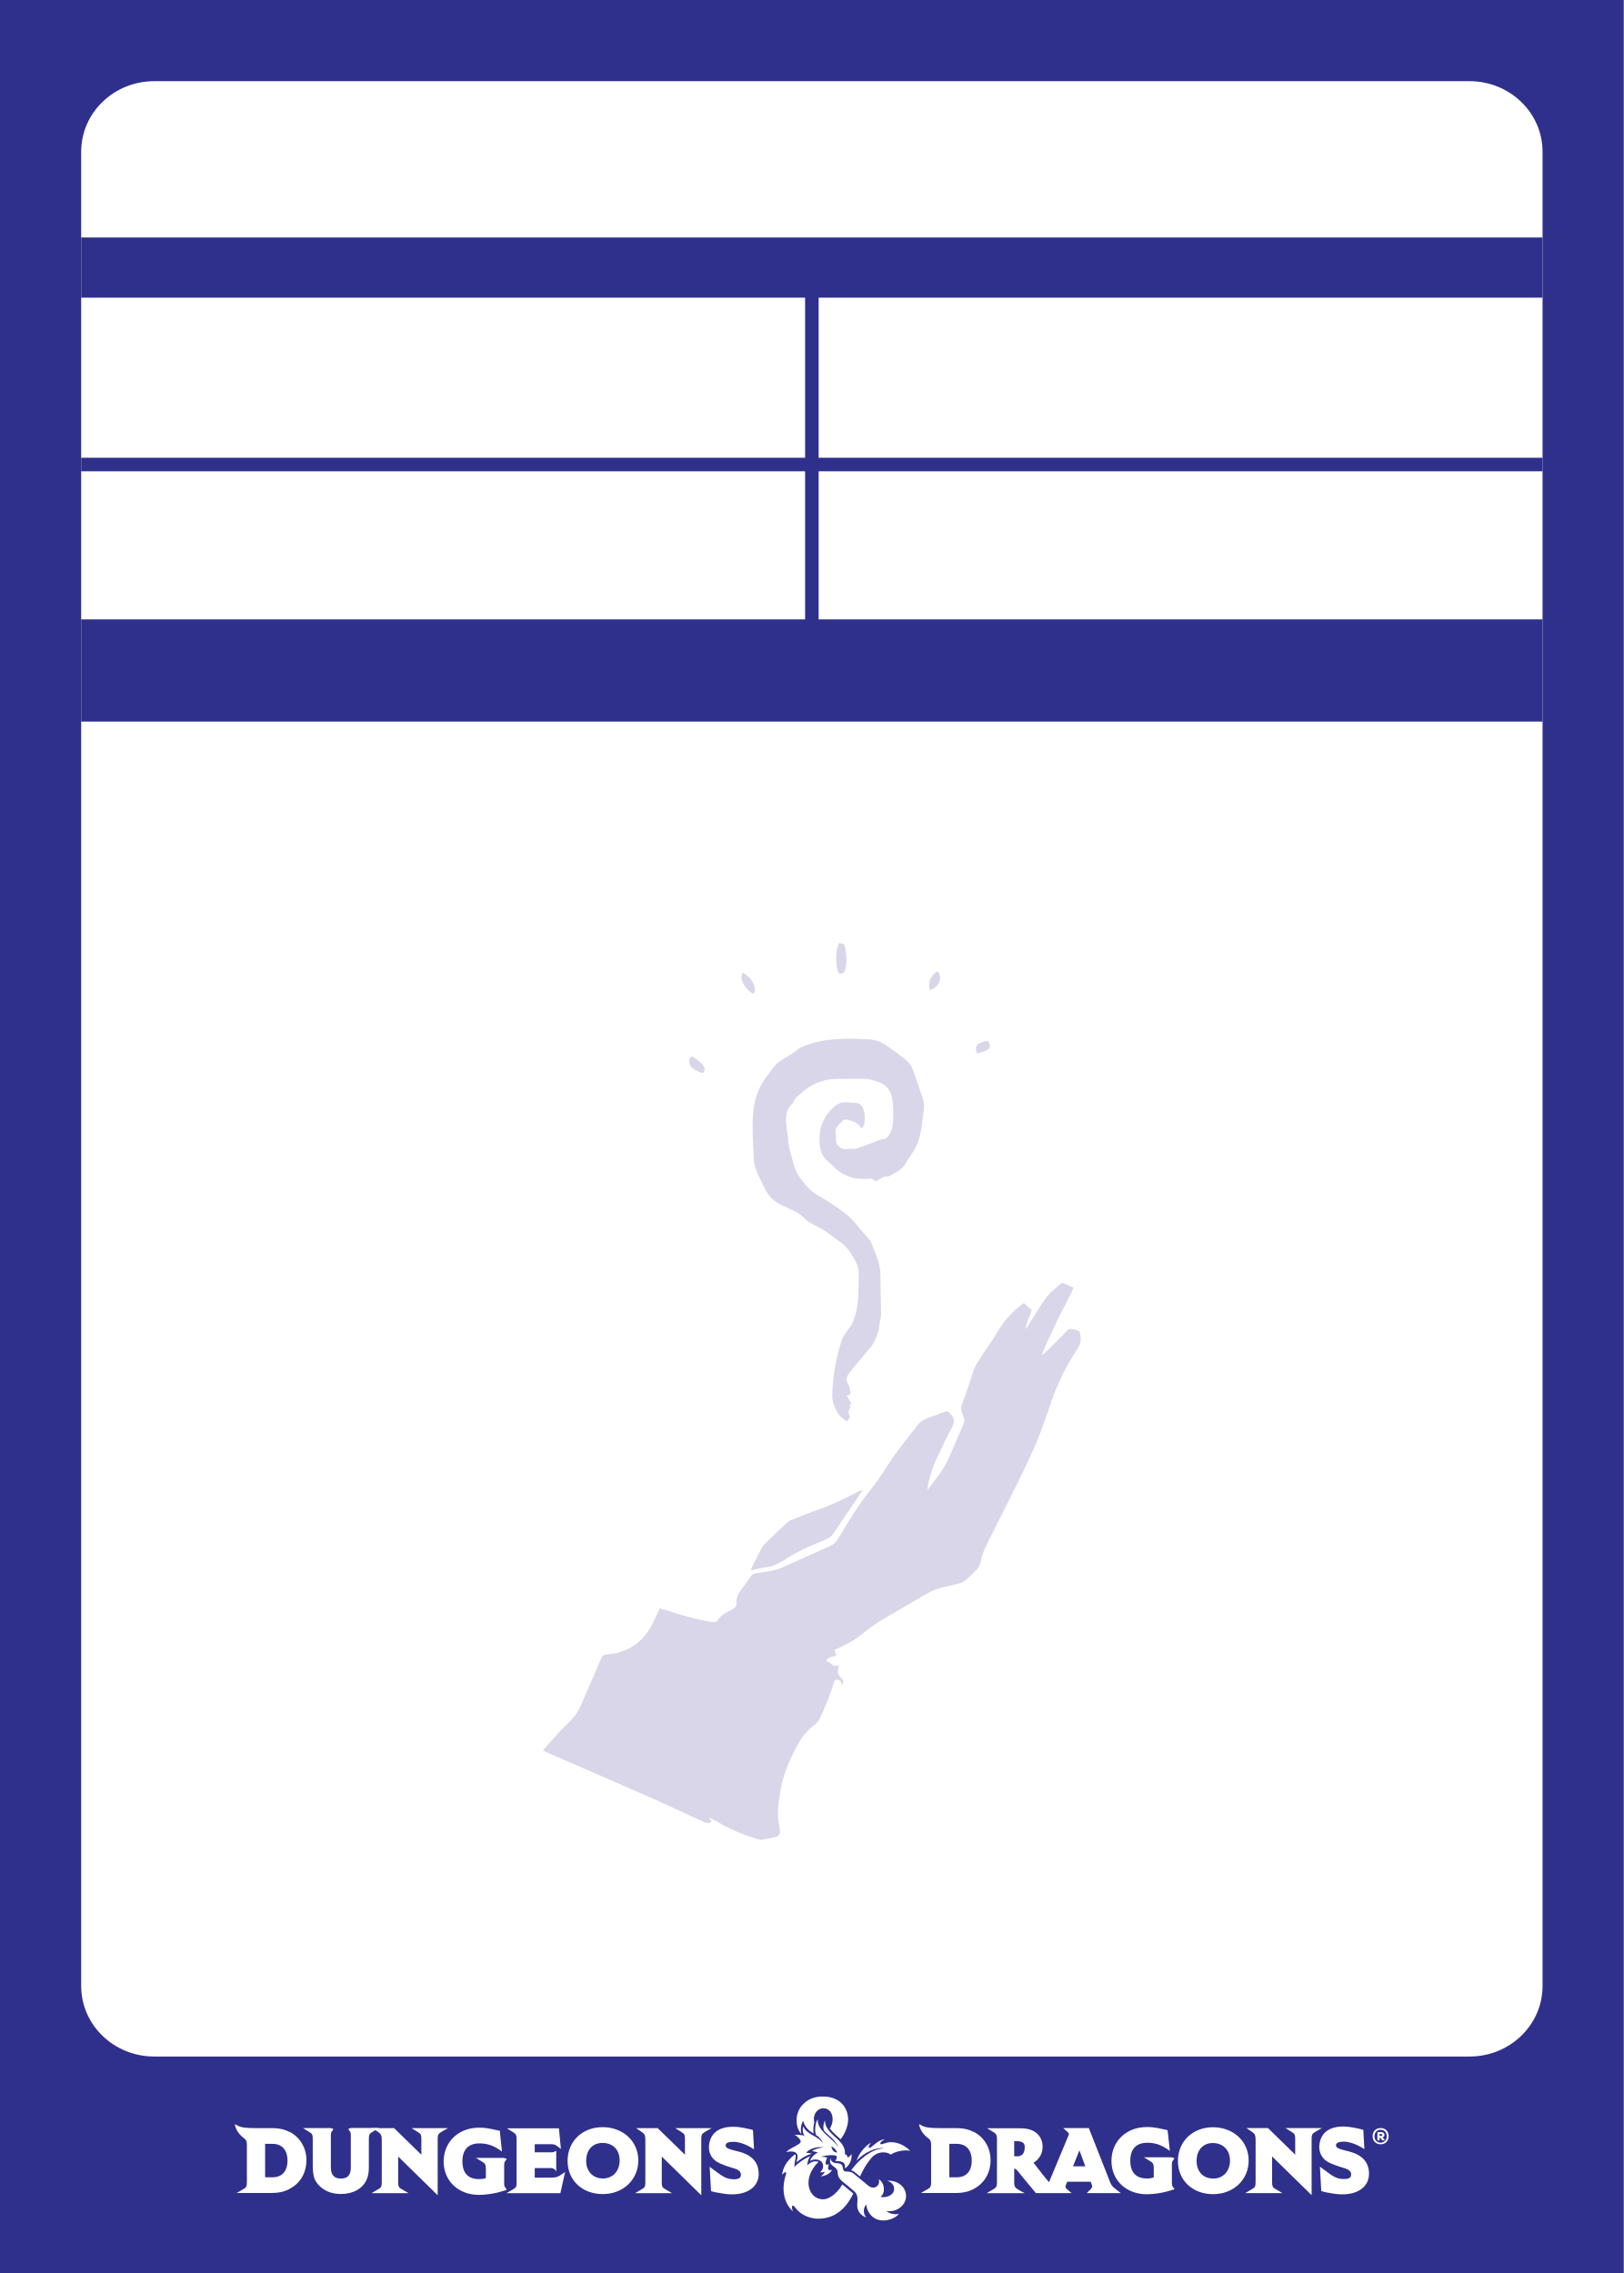
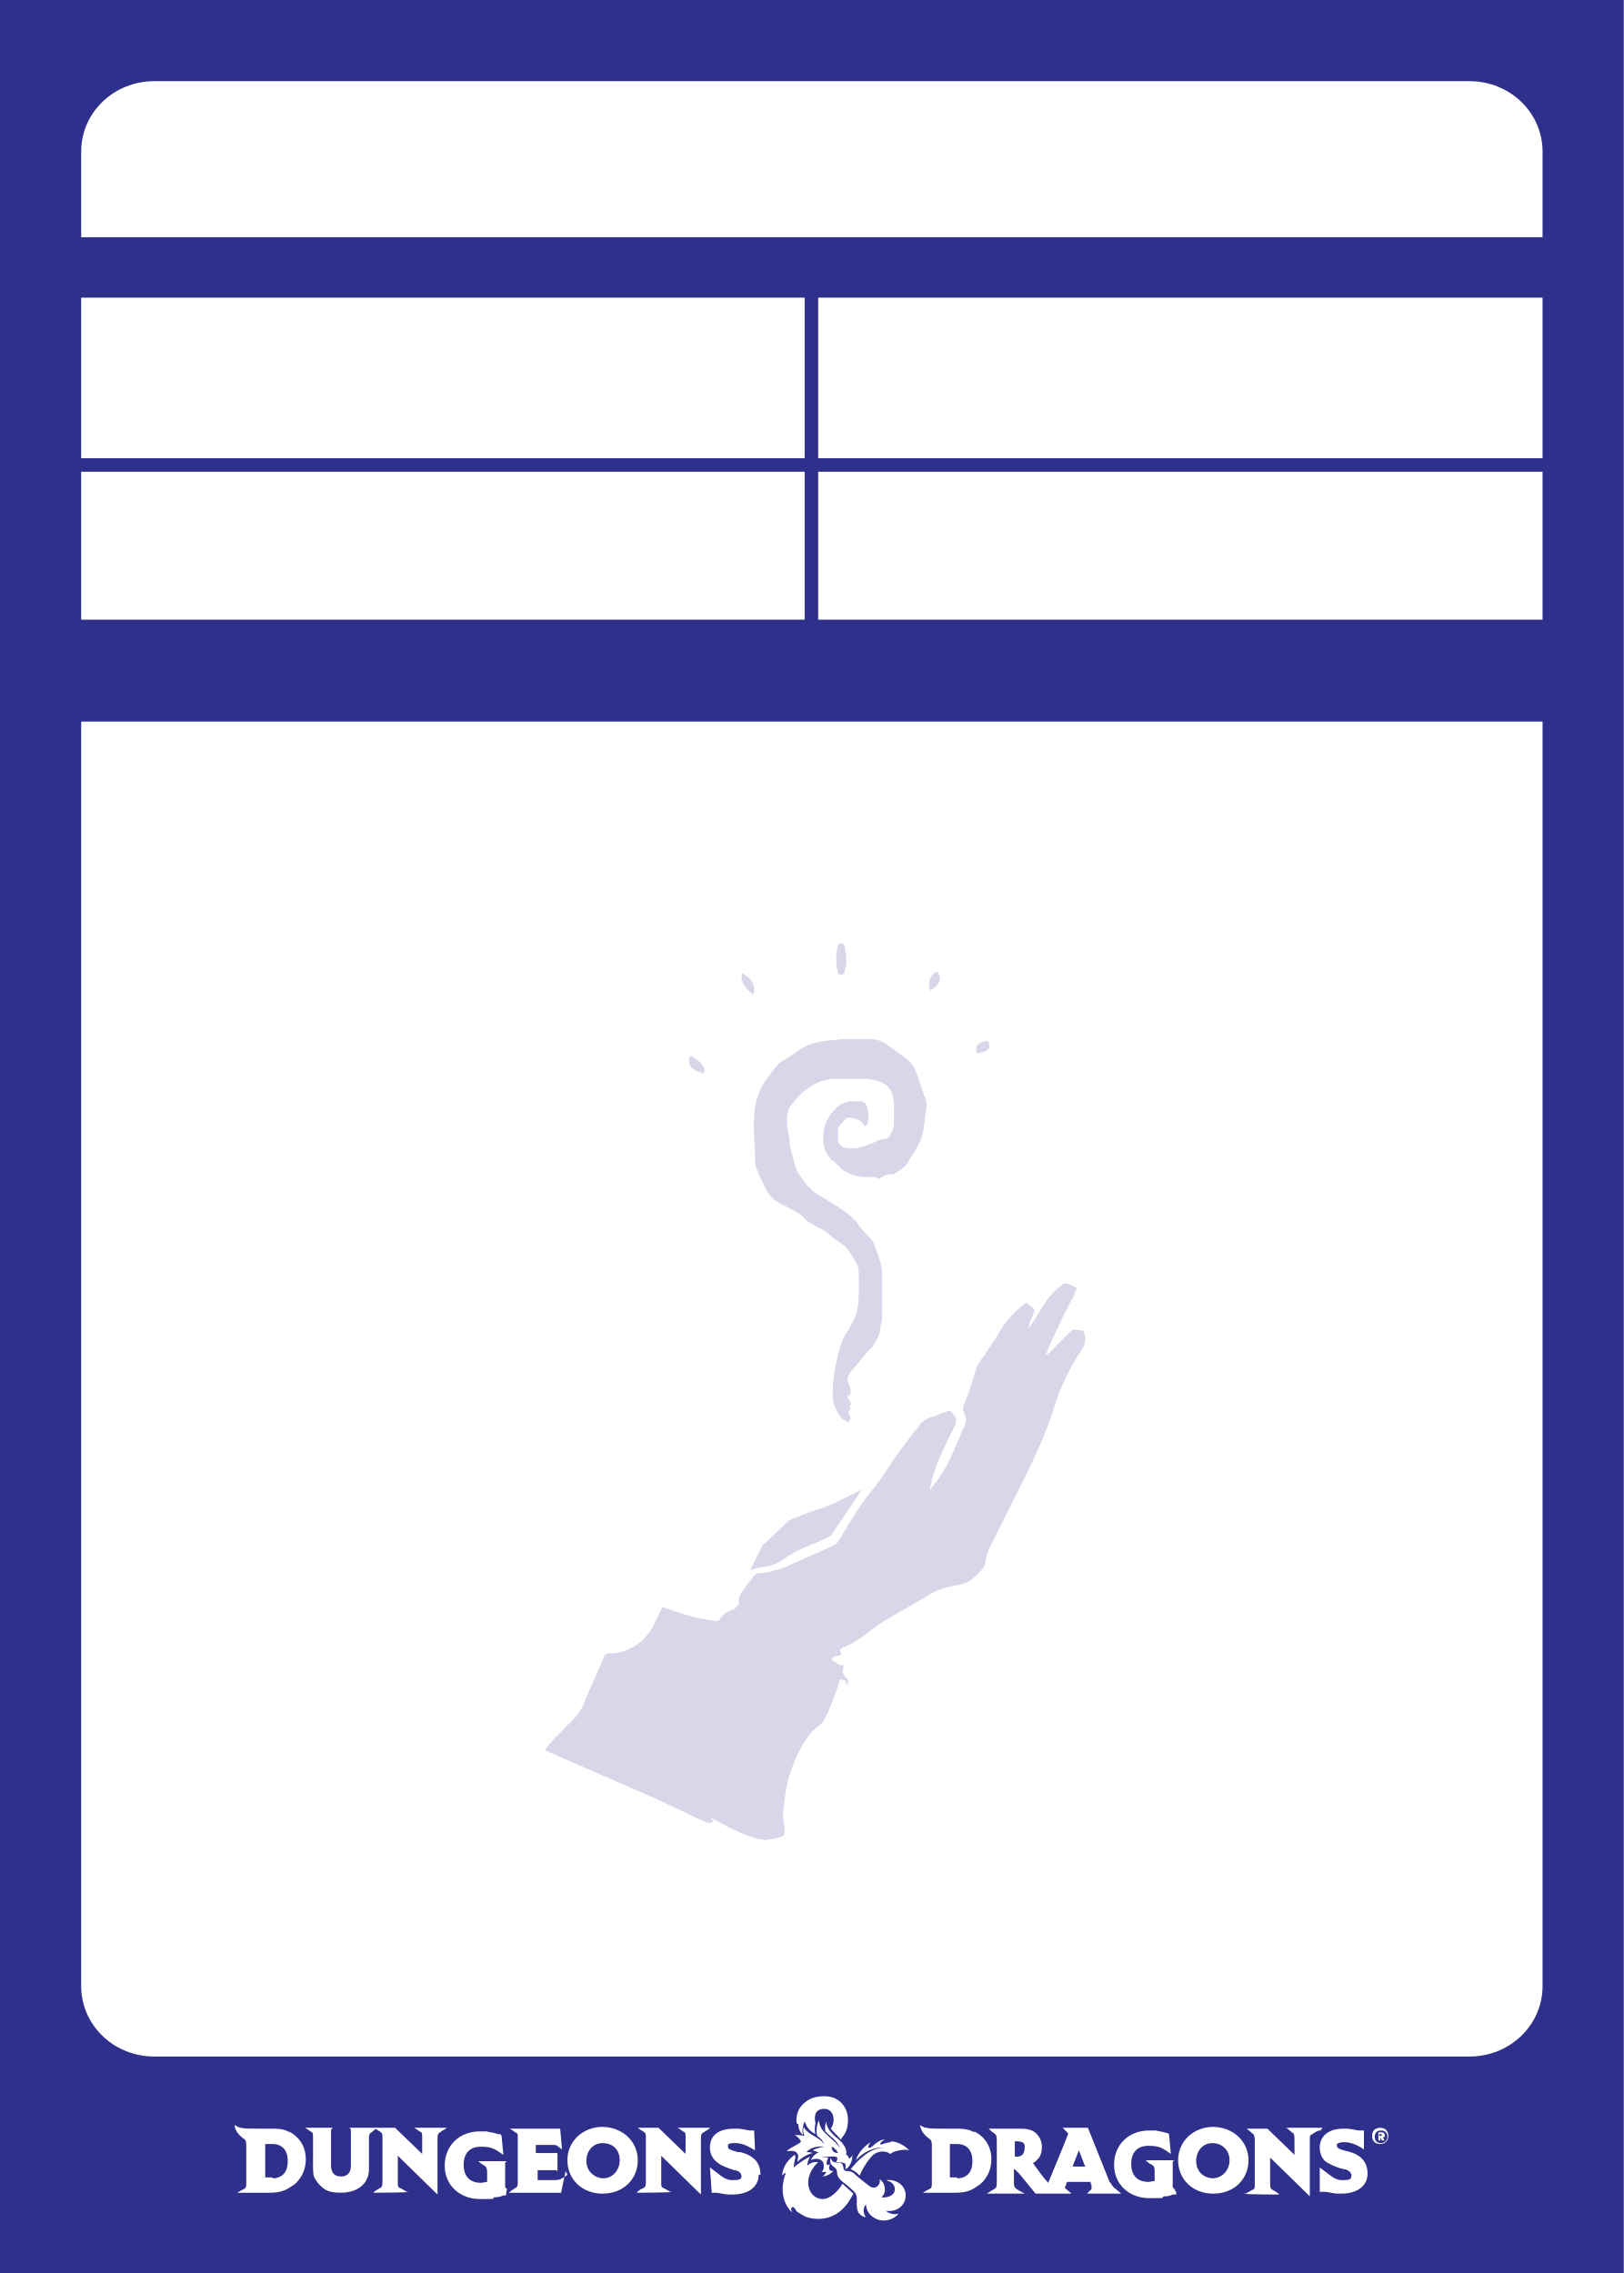
<svg xmlns="http://www.w3.org/2000/svg" id="Layer_1" version="1.1" viewBox="0 0 180 252">
  <defs>
    <style>
      .st0 {
        fill: none;
      }

      .st1 {
-         fill: #2f308b;
+         clip-path: url(#clippath-1);
      }

      .st2 {
-         clip-path: url(#clippath-1);
+         fill: #fff;
      }

      .st3 {
-         fill: #fff;
+         fill: #2f308b;
      }

      .st4 {
        fill: #d9d6e9;
      }

      .st5 {
        clip-path: url(#clippath);
      }
    </style>
    <clipPath id="clippath">
      <rect class="st0" width="180" height="252" />
    </clipPath>
    <clipPath id="clippath-1">
      <rect class="st0" width="180" height="252" />
    </clipPath>
  </defs>
-   <rect class="st1" width="180" height="252" />
+   <rect class="st3" width="180" height="252" />
  <g class="st5">
-     <path class="st3" d="M171,220.18c0,4.32-3.62,7.82-8.1,7.82H17.1c-4.48,0-8.1-3.5-8.1-7.82V16.82c0-4.32,3.62-7.82,8.1-7.82h145.8c4.47,0,8.1,3.5,8.1,7.82v203.36" />
-     <rect class="st1" x="9" y="26.33" width="162" height="6.67" />
-     <rect class="st1" x="9" y="50.75" width="162" height="1.5" />
-     <rect class="st1" x="89.25" y="31.67" width="1.5" height="38.33" />
-     <rect class="st1" x="9" y="68.67" width="162" height="11.33" />
-     <path class="st3" d="M88.32,235.37c-.11-1.17.45-1.82.71-2.08.56-.57,1.3-.91,2.41-.85,1.74.09,2.58,1.29,2.58,2.58,0,.66-.36,1.57-.84,2.16l-.09-.09c-.32-.31-.79-.68-1.1-1.11.59-.87.34-2.24-.72-2.24-.67,0-1.21.69-1,1.55-.11.38-.14.87-.07,1.24-.77-.4-1.02-.93-1.18-1.41-.21.41-.32.96-.17,1.47,0,0-.46-.4-.53-1.22M88.76,237.49c.07-.27-.46-.72-.66-.81.72-.03,1.08.11,1.08.11-.19-.28-.25-.7-.14-1.04.4.95,1.81,1.1,2.16,1.89-.05-.34-.37-.72-.74-.94-.2-.51-.05-1.47.19-1.73-.08,1.37,1.86,2.15,2.27,3.14-.24-.85-1.15-1.39-1.58-1.9-.14-.34-.03-.91.12-1.11-.04.92.94,1.63,1.47,2.14.62.6.8,1.14.72,1.57.14.04.32.17.29.39.2-.05.4-.27.45-.41.1.68-.3,1.4-.75,1.61,0,0,.12-.32-.08-.57-.2-.25-.77-.25-.96-.24,0,0,.24-.35.14-.53-.12-.22-1.24-.12-1.74.06.17-.02.57.03.71.09-.08.12-.28.61-.13.76.13.13.31-.1.31-.1,0,0-.17.54-.05.66s.39.04.39.04c-.17.42-.82.71-1.27.71.16-.05.43-.34.47-.51-.12.06-.43.09-.55.07.15-.06.44-.44.35-.86-.13-.62-1-.7-1.44-.4.14-.42.56-.81.89-.93-.19-.07-.42-.13-.66-.17.28-.23.97-.41,1.33-.39-.54-.14-1.53.03-1.99.57.14,0,.52.07.66.12-.62.11-1.47.69-1.72.97.07-.36.17-.66.08-.88-.12-.3-.49-.43-1.23-.28.5-.5,1.52-.81,1.58-1.08M92.15,237.97c.1.35.23.67.65.67,0,0-.15-.48-.65-.67M98.85,237.49c-.73,0-1.15.36-1.25.2-.13-.21.49-.51.49-.51-.86.04-1.49,1.05-1.76.93-.16-.08.23-.57.23-.57-.79.46-1.46,1.43-1.59,2.02.73-.89,2.14-1.53,3.06-1.39-1.62.08-3.01,1.51-3.67,2.44.12.04.25.1.37.19.15.12.38.31.61.5.14-.32.57-1.27,1.3-2.1.58-.67,1.59-.73,2.12-.32.34-.31,1.52-.6,2.14-.42-.38-.41-1.18-.96-2.07-.96M98.36,241.79c.32.05.76.39.76.87,0,.79-.98,1.03-1.52.9.58-.4.5-1.55-.19-1.96.23.64-.47,1.28-1.15.72-.38-.31-1.26-1.04-1.65-1.36-.39-.31-.85-.13-1.03-.27-.21-.16-.08-.6-.36-.76-.24-.14-.47-.06-.74-.15-.25-.08-.43-.28-.4-.54-.11.19-.11.51.08.73.19.22.5.35.63.59.17.31-.11.74.63,1.32.36.28.9.74,1.26,1.05.61.53.28,1.19.36,1.77.09.67.64,1.05,1,1.14-.31-.28-.43-1,0-1.43.02.57.43,1.45,1.36,1.7.99.26,2.04-.3,2.25-.69-.38.17-1.1-.01-1.39-.29,1.16.17,2.18-.64,2.18-1.67s-.98-1.78-2.09-1.68M93.39,242.15c-.36.69-1.26,1.68-2.16,1.68-1.6,0-2.4-2.31-.49-4.15-.1-.04-.22-.06-.34-.06-.52,0-.91.45-.91.45.02-.47.17-.8.33-1.02-.54.19-1.52.87-1.76,1.21,0-.74.26-1.17.11-1.39l-.03-.03s-1.31.87-1.44,2.29c0,0,.17-.24.32-.3.1-.04.18.01.09.3-.04.11-.89,2.44.79,4.05,0,0-.19-.47-.07-.61.05-.07.12-.08.22.05.07.1.15.19.23.28h0c.14.16.29.31.46.44.5.35,1.19.64,1.97.64,2.16,0,3.28-1.55,3.88-2.78l-.07-.07c-.32-.27-.79-.67-1.14-.95" />
-     <path class="st3" d="M66.8,235.83c-2.25,0-3.88,1.57-3.88,3.74s1.64,3.68,3.9,3.68,3.94-1.6,3.94-3.73-1.7-3.69-3.96-3.69M66.79,237.58c1.16,0,1.9.76,1.9,1.94s-.76,2-1.85,2-1.86-.77-1.86-1.95.69-1.99,1.8-1.99" />
-     <path class="st3" d="M32.11,236.37c-.52-.27-1.05-.41-1.77-.43h0s-1.45,0-1.45,0c-1.15,0-1.69-.02-2.09-.11-.34-.08-.65-.28-.66-.28l-.09-.06v.1s.09.81,1.02,1.49c.18.13.3.26.3.71v4.16c0,.44-.09.57-.29.69-.22.13-.68.4-.68.4l-.16.09h3.77c1.05,0,1.71-.18,2.43-.66.31-.2.56-.44.78-.71.48-.6.75-1.42.75-2.26,0-1.37-.7-2.54-1.86-3.15M30.2,241.39h-.81v-3.71h.81c1.06,0,1.67.68,1.67,1.86s-.61,1.85-1.67,1.85" />
-     <path class="st3" d="M41.98,235.93l-.15.09s-.39.24-.64.4c-.22.14-.3.24-.3.71v3.03c0,.67-.06,1.03-.22,1.43-.43,1.04-1.5,1.65-2.87,1.65-.99,0-1.77-.3-2.39-.9-.24-.24-.4-.47-.51-.71-.15-.34-.23-.87-.23-1.52v-2.98c0-.47-.08-.57-.3-.71-.24-.16-.63-.4-.64-.4l-.15-.09h3.03c.14,0,.29.09.3.09l.05.03-.03.05s-.11.14-.17.24c-.04.08-.07.12-.08.32v3.67c0,.8.38,1.2,1.12,1.2s1.07-.39,1.09-1.17v-.03s0,0,0,0h0s0-3.68,0-3.68c0-.19-.03-.24-.08-.32-.06-.1-.17-.24-.17-.24l-.03-.05.05-.03s.16-.09.3-.09h3.03Z" />
-     <path class="st3" d="M84.11,241.06c-.04,1.35-1.19,2.22-2.95,2.22-.13,0-.27,0-.4-.01-.4-.03-1.2-.17-1.44-.22-.24-.05-.32-.08-.33-.08h-.03s-.14-.05-.14-.05l-.15-2.7.38.29.37.27.05.04c.59.47,1.12.73,1.58.77.11,0,.22.02.31.02.66,0,.75-.24.77-.45.06-.42-.35-.64-.7-.74l-.13-.04c-.56-.17-1.33-.41-1.84-.72-.58-.35-.92-1.02-.87-1.72.1-1.38,1.04-2.15,2.65-2.15.13,0,.27,0,.42.01.44.03,1.17.19,1.31.22.24.05.32.08.33.08h.03s.14.06.14.06l.12,2.13c-.76-.5-1.5-.78-2.12-.83h-.04s-.02,0-.02,0h-.17c-.34,0-.59.06-.71.18-.06.06-.09.13-.09.23,0,.3.45.42,1.13.59h.03c.1.03.19.05.29.08,1.5.38,2.24,1.23,2.21,2.53" />
-     <path class="st3" d="M62.66,240.74l-.54,2.41h-5.98l.16-.09s.46-.27.68-.4c.22-.14.29-.22.29-.69v-4.81c0-.46-.08-.56-.3-.71-.24-.16-.63-.4-.63-.4l-.15-.09h5.77l.22,2.29-.42-.32c-.25-.18-.34-.21-.78-.21h-1.7v.9h1.69c.33,0,.38-.01.45-.05l.18-.09.06-.04v2.31s-.07-.11-.07-.11c0,0-.1-.15-.24-.22-.13-.06-.34-.06-.54-.05h-1.53v1.06h1.64c.64,0,.85-.06,1.12-.22.14-.08.62-.43.62-.43" />
-     <path class="st3" d="M49.7,235.93l-.19.1s-.45.23-.69.4c-.22.15-.3.25-.3.71v6.24l-4.38-4.29v2.87c0,.46.09.57.3.69.22.14.67.4.68.4l.17.1h-4.1l.16-.1s.45-.26.68-.4c.21-.13.29-.23.29-.69v-4.75c0-.47-.1-.62-.31-.78-.21-.15-.58-.39-.58-.4l-.14-.09h2.4,0s3.02,2.95,3.02,2.95v-1.75c0-.47-.08-.57-.3-.71-.24-.16-.63-.4-.64-.4l-.15-.09h4.08Z" />
-     <path class="st3" d="M78.92,235.93l-.19.1s-.45.23-.69.4c-.22.15-.3.25-.3.71v6.24l-4.38-4.29v2.87c0,.46.09.57.29.69.22.14.67.4.68.4l.17.1h-4.1l.17-.1s.45-.26.68-.4c.21-.13.29-.23.29-.69v-4.75c0-.47-.1-.62-.31-.78-.21-.15-.58-.39-.58-.4l-.14-.09h2.4,0s3.02,2.95,3.02,2.95v-1.75c0-.47-.08-.57-.3-.71-.24-.16-.63-.4-.63-.4l-.15-.09h4.09Z" />
-     <path class="st3" d="M56.15,242.72s-.11-.14-.17-.24c-.06-.08-.09-.16-.09-.45v-1.95c0-.29.03-.35.08-.43.06-.1.17-.24.17-.24l.03-.05-.05-.03s-.14-.07-.29-.09h0s-3.07,0-3.07,0l.15.09s.45.28.65.4c.2.12.3.27.3.7v1.06c-.23.07-.46.1-.74.1-1.24,0-1.86-.67-1.86-1.98s.69-1.98,1.88-1.98c.75,0,1.54.17,2.5.9v-.05s-.22-2.09-.22-2.09v-.15s-.17-.04-.17-.04l-.15-.03c-.64-.15-.89-.19-1.27-.24-.22-.03-.35-.04-.63-.04h-.12c-2.26,0-3.9,1.58-3.9,3.75s1.65,3.7,3.92,3.7c.4,0,1.16-.07,1.64-.17.09-.02.14-.03.21-.05h.05c.27-.07.55-.14.83-.23l.35-.11-.04-.06Z" />
-     <path class="st3" d="M107.96,236.37c-.52-.27-1.05-.41-1.77-.43h0s-1.45,0-1.45,0c-1.15,0-1.69-.02-2.09-.11-.34-.08-.65-.28-.66-.28l-.09-.06v.1s.09.81,1.02,1.49c.18.13.3.26.3.71v4.16c0,.44-.09.57-.29.69-.22.13-.68.4-.68.4l-.16.09h3.77c1.05,0,1.71-.18,2.43-.66.3-.2.56-.44.77-.71.48-.6.75-1.42.75-2.26,0-1.37-.69-2.54-1.86-3.15M106.05,241.39h-.81v-3.71h.81c1.06,0,1.67.68,1.67,1.86s-.61,1.85-1.67,1.85" />
-     <path class="st3" d="M149.56,238.52c-.1-.02-.19-.05-.29-.07h-.03c-.69-.17-1.14-.3-1.14-.59,0-.1.03-.18.09-.23.12-.12.37-.19.71-.19h.17s.02,0,.02,0h.04c.62.06,1.36.33,2.12.83l-.12-2.13-.14-.05h-.03s-.09-.04-.33-.09c-.14-.03-.88-.19-1.31-.22-.14-.01-.28-.02-.42-.02-1.61,0-2.55.76-2.65,2.15-.05.69.29,1.37.86,1.72.51.31,1.28.55,1.84.72l.13.04c.35.11.76.33.7.74-.03.22-.11.45-.77.45-.1,0-.2,0-.32-.01-.46-.04-.99-.3-1.57-.77l-.05-.04-.37-.27-.38-.28.15,2.7.14.05h.03s.08.04.33.09c.24.05,1.04.19,1.45.22.13,0,.27.01.4.01,1.75,0,2.91-.87,2.94-2.22.03-1.3-.71-2.15-2.21-2.53" />
-     <path class="st3" d="M134.47,235.84c-2.25,0-3.89,1.57-3.89,3.74s1.64,3.68,3.9,3.68,3.94-1.6,3.94-3.73-1.7-3.69-3.96-3.69M134.51,241.53c-1.13,0-1.86-.77-1.86-1.95s.69-1.99,1.8-1.99,1.9.76,1.9,1.94-.76,2-1.85,2" />
-     <path class="st3" d="M123.23,242.25c-.07-.1-.09-.13-.15-.28h0l-2.38-6.04h-2.84l.51.46c.11.1.11.14.11.18v.1s-2.19,5.26-2.19,5.26c-.37-.41-.96-1.16-1.72-2.16.26-.15.49-.36.66-.61.23-.32.35-.73.35-1.16,0-.93-.55-1.66-1.43-1.91-.37-.11-.63-.13-1.29-.14-.19,0-3.43,0-3.43,0l.15.09s.43.27.64.4c.2.13.3.27.3.71v4.8c0,.46-.11.57-.3.7-.2.13-.84.5-.84.5h4.21s-.64-.33-.86-.49c-.21-.16-.3-.25-.3-.7v-1.54l.11.03c.14.07.29.23.48.49h0s0,.01,0,.01l1.81,2.19h3.96s-.39-.32-.55-.47c-.15-.14-.17-.21-.06-.47.03-.06.07-.18.12-.32h2.61c.05.15.1.27.12.32.09.22.03.35-.1.48-.14.15-.46.46-.46.46h3.77l-.61-.48c-.27-.21-.3-.26-.41-.41M112.67,239.06s-.14,0-.24,0v-1.68h.24c.69,0,.93.25.93.62,0,.96-.48,1.07-.93,1.07M118.95,240.17l.71-1.77.65,1.77h-1.36Z" />
-     <path class="st3" d="M146.58,235.93h-4.09l.15.09s.4.24.64.4c.22.15.3.25.3.71v1.75l-3.02-2.95h0s-2.4,0-2.4,0l.14.09s.37.24.58.4c.21.15.31.31.31.78v4.75c0,.46-.09.56-.3.69-.23.14-.68.4-.68.4l-.16.1h4.1l-.16-.1s-.46-.26-.68-.4c-.2-.13-.29-.23-.29-.69v-2.87l4.38,4.29v-6.24c0-.46.08-.56.3-.71.24-.16.69-.4.69-.4l.19-.1Z" />
-     <path class="st3" d="M130.17,242.66s-.11-.14-.17-.24c-.05-.09-.09-.16-.09-.46v-1.94c0-.29.03-.35.08-.44.06-.1.17-.24.17-.24l.04-.05-.05-.03s-.14-.07-.29-.09h0s-3.07,0-3.07,0l.16.09s.45.28.65.4c.2.12.3.27.3.69v1.06c-.23.07-.46.11-.74.11-1.24,0-1.86-.67-1.86-1.98s.69-1.98,1.88-1.98c.75,0,1.54.17,2.5.9v-.05s-.23-2.09-.23-2.09l-.02-.15-.15-.04-.14-.03c-.64-.15-.89-.19-1.28-.24-.22-.03-.35-.04-.63-.04h-.12c-2.26,0-3.9,1.58-3.9,3.75s1.65,3.7,3.92,3.7c.4,0,1.16-.07,1.64-.17.09-.02.14-.03.21-.05h.05c.27-.07.55-.14.83-.23l.35-.11-.04-.06Z" />
-     <path class="st3" d="M153.94,236.83c0,.49-.32.9-.89.9s-.89-.41-.89-.9.32-.9.89-.9.89.41.89.9M153.05,237.55c.43,0,.68-.32.68-.71s-.24-.72-.68-.72-.67.32-.68.72c0,.4.25.71.68.71M153.27,236.96c.33-.08.26-.58-.14-.58h-.44v.92h.24v-.29h.09l.22.29h.26v-.05l-.23-.28ZM153.13,236.59c.14,0,.14.21,0,.21h-.2v-.21h.2Z" />
+     <g>
+       <path class="st2" d="M171,220.2c0,4.3-3.6,7.8-8.1,7.8H17.1c-4.5,0-8.1-3.5-8.1-7.8V16.8c0-4.3,3.6-7.8,8.1-7.8h145.8c4.5,0,8.1,3.5,8.1,7.8v203.4" />
+       <rect class="st3" x="7.9" y="26.3" width="164.6" height="6.7" />
+       <rect class="st3" x="8.2" y="50.8" width="163.3" height="1.5" />
+       <rect class="st3" x="89.2" y="31.7" width="1.5" height="38.3" />
+       <rect class="st3" x="6.8" y="68.7" width="165.5" height="11.3" />
+       <path class="st2" d="M88.3,235.4c-.1-1.2.4-1.8.7-2.1.6-.6,1.3-.9,2.4-.9,1.7,0,2.6,1.3,2.6,2.6s-.4,1.6-.8,2.2h0c-.3-.4-.8-.8-1.1-1.2.6-.9.3-2.2-.7-2.2s-1.2.7-1,1.6c-.1.4-.1.9,0,1.2-.8-.4-1-.9-1.2-1.4-.2.4-.3,1-.2,1.5,0,0-.5-.4-.5-1.2M88.8,237.5c0-.3-.5-.7-.7-.8.7,0,1.1.1,1.1.1-.2-.3-.2-.7-.1-1,.4.9,1.8,1.1,2.2,1.9,0-.3-.4-.7-.7-.9-.2-.5,0-1.5.2-1.7,0,1.4,1.9,2.1,2.3,3.1-.2-.9-1.2-1.4-1.6-1.9-.1-.3,0-.9.1-1.1,0,.9.9,1.6,1.5,2.1.6.6.8,1.1.7,1.6.1,0,.3.2.3.4.2,0,.4-.3.4-.4,0,.7-.3,1.4-.8,1.6,0,0,.1-.3,0-.6-.2-.2-.8-.2-1-.2,0,0,.2-.4.1-.5-.1-.2-1.2-.1-1.7,0,.2,0,.6,0,.7,0,0,.1-.3.6-.1.8.1.1.3-.1.3-.1,0,0-.2.5,0,.7s.4,0,.4,0c-.2.4-.8.7-1.3.7.2,0,.4-.3.5-.5-.1,0-.4,0-.6,0,.2,0,.4-.4.3-.9-.1-.6-1-.7-1.4-.4.1-.4.6-.8.9-.9-.2,0-.4-.1-.7-.2.3-.2,1-.4,1.3-.4-.5-.1-1.5,0-2,.6.1,0,.5,0,.7.1-.6.1-1.5.7-1.7,1,0-.4.2-.7,0-.9-.1-.3-.5-.4-1.2-.3.5-.5,1.5-.8,1.6-1.1M92.2,238c0,.4.2.7.7.7,0,0-.2-.5-.7-.7M98.8,237.5c-.7,0-1.2.4-1.2.2-.1-.2.5-.5.5-.5-.9,0-1.5,1.1-1.8.9-.2,0,.2-.6.2-.6-.8.5-1.5,1.4-1.6,2,.7-.9,2.1-1.5,3.1-1.4-1.6,0-3,1.5-3.7,2.4.1,0,.2.1.4.2.2.1.4.3.6.5.1-.3.6-1.3,1.3-2.1.6-.7,1.6-.7,2.1-.3.3-.3,1.5-.6,2.1-.4-.4-.4-1.2-1-2.1-1M98.4,241.8c.3,0,.8.4.8.9,0,.8-1,1-1.5.9.6-.4.5-1.6-.2-2,.2.6-.5,1.3-1.2.7-.4-.3-1.3-1-1.7-1.4-.4-.3-.8-.1-1-.3-.2-.2,0-.6-.4-.8-.2-.1-.5,0-.7-.1-.2,0-.4-.3-.4-.5-.1.2-.1.5,0,.7s.5.4.6.6c.2.3-.1.7.6,1.3.4.3.9.7,1.3,1.1.6.5.3,1.2.4,1.8,0,.7.6,1.1,1,1.1-.3-.3-.4-1,0-1.4,0,.6.4,1.4,1.4,1.7,1,.3,2-.3,2.2-.7-.4.2-1.1,0-1.4-.3,1.2.2,2.2-.6,2.2-1.7s-1-1.8-2.1-1.7M93.4,242.1c-.4.7-1.3,1.7-2.2,1.7-1.6,0-2.4-2.3-.5-4.1,0,0-.2,0-.3,0-.5,0-.9.4-.9.4,0-.5.2-.8.3-1-.5.2-1.5.9-1.8,1.2,0-.7.3-1.2.1-1.4h0s-1.3.8-1.4,2.3c0,0,.2-.2.3-.3,0,0,.2,0,0,.3,0,.1-.9,2.4.8,4.1,0,0-.2-.5,0-.6,0,0,.1,0,.2,0,0,.1.2.2.2.3h0c.1.2.3.3.5.4.5.4,1.2.6,2,.6,2.2,0,3.3-1.6,3.9-2.8h0c-.3-.3-.8-.7-1.1-1" />
+       <path class="st2" d="M66.8,235.8c-2.2,0-3.9,1.6-3.9,3.7s1.6,3.7,3.9,3.7,3.9-1.6,3.9-3.7-1.7-3.7-4-3.7M66.8,237.6c1.2,0,1.9.8,1.9,1.9s-.8,2-1.8,2-1.9-.8-1.9-1.9.7-2,1.8-2" />
+       <path class="st2" d="M32.1,236.4c-.5-.3-1-.4-1.8-.4h-1.5c-1.1,0-1.7,0-2.1-.1-.3,0-.6-.3-.7-.3h0c0,0,0,0,0,0,0,0,0,.8,1,1.5.2.1.3.3.3.7v4.2c0,.4,0,.6-.3.7-.2.1-.7.4-.7.4h-.2c0,0,3.8,0,3.8,0,1,0,1.7-.2,2.4-.7.3-.2.6-.4.8-.7.5-.6.8-1.4.8-2.3,0-1.4-.7-2.5-1.9-3.1M30.2,241.4h-.8v-3.7h.8c1.1,0,1.7.7,1.7,1.9s-.6,1.9-1.7,1.9" />
+       <path class="st2" d="M42,235.9h-.2c0,0-.4.3-.6.5-.2.1-.3.2-.3.7v3c0,.7,0,1-.2,1.4-.4,1-1.5,1.6-2.9,1.6s-1.8-.3-2.4-.9c-.2-.2-.4-.5-.5-.7-.2-.3-.2-.9-.2-1.5v-3c0-.5,0-.6-.3-.7-.2-.2-.6-.4-.6-.4h-.2c0,0,3,0,3,0,.1,0,.3,0,.3,0h0s0,0,0,0c0,0-.1.1-.2.2,0,0,0,.1,0,.3v3.7c0,.8.4,1.2,1.1,1.2s1.1-.4,1.1-1.2h0v-3.7c0-.2,0-.2,0-.3,0-.1-.2-.2-.2-.2h0c0,0,0,0,0,0,0,0,.2,0,.3,0h3,0Z" />
+       <path class="st2" d="M84.1,241.1c0,1.4-1.2,2.2-2.9,2.2s-.3,0-.4,0c-.4,0-1.2-.2-1.4-.2-.2,0-.3,0-.3,0h-.2c0,0-.2-2.8-.2-2.8l.4.3.4.3h0c.6.5,1.1.8,1.6.8.1,0,.2,0,.3,0,.7,0,.8-.2.8-.4,0-.4-.3-.6-.7-.7h-.1c-.6-.2-1.3-.4-1.8-.8-.6-.4-.9-1-.9-1.7,0-1.4,1-2.1,2.7-2.1s.3,0,.4,0c.4,0,1.2.2,1.3.2.2,0,.3,0,.3,0h.2c0,0,.1,2.2.1,2.2-.8-.5-1.5-.8-2.1-.8h-.2c-.3,0-.6,0-.7.2,0,0,0,.1,0,.2,0,.3.4.4,1.1.6h0c0,0,.2,0,.3,0,1.5.4,2.2,1.2,2.2,2.5" />
+       <path class="st2" d="M62.7,240.7l-.5,2.4h-6,.2c0,0,.5-.4.7-.5.2-.1.3-.2.3-.7v-4.8c0-.5,0-.6-.3-.7-.2-.2-.6-.4-.6-.4h-.2c0,0,5.8,0,5.8,0l.2,2.3-.4-.3c-.2-.2-.3-.2-.8-.2h-1.7v.9h1.7c.3,0,.4,0,.5,0h.2c0,0,0-.1,0-.1v2.3h0c0-.1,0-.3-.2-.3-.1,0-.3,0-.5,0h-1.5v1.1h1.6c.6,0,.8,0,1.1-.2.1,0,.6-.4.6-.4" />
+       <path class="st2" d="M49.7,235.9h-.2c0,.1-.5.3-.7.5-.2.1-.3.2-.3.7v6.2l-4.4-4.3v2.9c0,.5,0,.6.3.7.2.1.7.4.7.4h.2c0,.1-4.1.1-4.1.1h.2c0-.1.5-.4.7-.5.2-.1.3-.2.3-.7v-4.8c0-.5,0-.6-.3-.8-.2-.1-.6-.4-.6-.4h-.1c0,0,2.4,0,2.4,0h0l3,2.9v-1.8c0-.5,0-.6-.3-.7-.2-.2-.6-.4-.6-.4h-.2c0,0,4.1,0,4.1,0h0Z" />
+       <path class="st2" d="M78.9,235.9h-.2c0,.1-.4.3-.7.5-.2.1-.3.2-.3.7v6.2l-4.4-4.3v2.9c0,.5,0,.6.3.7.2.1.7.4.7.4h.2c0,.1-4.1.1-4.1.1h.2c0-.1.4-.4.7-.5.2-.1.3-.2.3-.7v-4.8c0-.5,0-.6-.3-.8-.2-.1-.6-.4-.6-.4h-.1c0,0,2.4,0,2.4,0h0l3,2.9v-1.8c0-.5,0-.6-.3-.7-.2-.2-.6-.4-.6-.4h-.2c0,0,4.1,0,4.1,0h0Z" />
+       <path class="st2" d="M56.2,242.7s-.1-.1-.2-.2c0,0,0-.2,0-.4v-1.9c0-.3,0-.4,0-.4,0-.1.2-.2.2-.2h0c0,0,0,0,0,0,0,0-.1,0-.3,0h-3.1.2c0,0,.5.4.7.5s.3.3.3.7v1.1c-.2,0-.5.1-.7.1-1.2,0-1.9-.7-1.9-2s.7-2,1.9-2,1.5.2,2.5.9h0c0,0-.2-2.1-.2-2.1h0c0-.1-.2-.2-.2-.2h-.2c-.6-.2-.9-.2-1.3-.3-.2,0-.3,0-.6,0h-.1c-2.3,0-3.9,1.6-3.9,3.8s1.7,3.7,3.9,3.7,1.2,0,1.6-.2c0,0,.1,0,.2,0h0c.3,0,.5-.1.8-.2h.3c0-.1,0-.2,0-.2h0Z" />
+       <path class="st2" d="M108,236.4c-.5-.3-1.1-.4-1.8-.4h-1.4c-1.2,0-1.7,0-2.1-.1-.3,0-.7-.3-.7-.3h0c0,0,0,0,0,0,0,0,0,.8,1,1.5.2.1.3.3.3.7v4.2c0,.4,0,.6-.3.7-.2.1-.7.4-.7.4h-.2c0,0,3.8,0,3.8,0,1.1,0,1.7-.2,2.4-.7.3-.2.6-.4.8-.7.5-.6.8-1.4.8-2.3,0-1.4-.7-2.5-1.9-3.1M106.1,241.4h-.8v-3.7h.8c1.1,0,1.7.7,1.7,1.9s-.6,1.9-1.7,1.9" />
+       <path class="st2" d="M149.6,238.5c-.1,0-.2,0-.3,0h0c-.7-.2-1.1-.3-1.1-.6s0-.2,0-.2c.1-.1.4-.2.7-.2h.2c.6,0,1.4.3,2.1.8v-2.1c-.1,0-.3,0-.3,0h0s0,0-.3,0c-.1,0-.9-.2-1.3-.2-.1,0-.3,0-.4,0-1.6,0-2.6.8-2.6,2.1,0,.7.3,1.4.9,1.7.5.3,1.3.6,1.8.7h.1c.4.1.8.4.7.8,0,.2-.1.4-.8.4s-.2,0-.3,0c-.5,0-1-.3-1.6-.8h0s-.4-.3-.4-.3l-.4-.3v2.7c.1,0,.3,0,.3,0h0s0,0,.3,0c.2,0,1,.2,1.4.2.1,0,.3,0,.4,0,1.8,0,2.9-.9,2.9-2.2,0-1.3-.7-2.1-2.2-2.5" />
+       <path class="st2" d="M134.5,235.8c-2.2,0-3.9,1.6-3.9,3.7s1.6,3.7,3.9,3.7,3.9-1.6,3.9-3.7-1.7-3.7-4-3.7M134.5,241.5c-1.1,0-1.9-.8-1.9-1.9s.7-2,1.8-2,1.9.8,1.9,1.9-.8,2-1.9,2" />
+       <path class="st2" d="M123.2,242.2c0-.1,0-.1-.2-.3h0l-2.4-6h-2.8l.5.5c.1.1.1.1.1.2h0c0,.1-2.2,5.4-2.2,5.4-.4-.4-1-1.2-1.7-2.2.3-.1.5-.4.7-.6.2-.3.3-.7.3-1.2,0-.9-.6-1.7-1.4-1.9-.4-.1-.6-.1-1.3-.1h-3.4.2c0,0,.4.4.6.5.2.1.3.3.3.7v4.8c0,.5-.1.6-.3.7-.2.1-.8.5-.8.5h4.2s-.6-.3-.9-.5c-.2-.2-.3-.2-.3-.7v-1.5h.1c.1.1.3.3.5.5h0s1.8,2.2,1.8,2.2h4s-.4-.3-.6-.5c-.2-.1-.2-.2,0-.5,0,0,0-.2.1-.3h2.6c0,.1,0,.3.1.3,0,.2,0,.4,0,.5-.1.1-.5.5-.5.5h3.8l-.6-.5c-.3-.2-.3-.3-.4-.4M112.7,239.1h-.2v-1.7h.2c.7,0,.9.2.9.6,0,1-.5,1.1-.9,1.1M118.9,240.2l.7-1.8.7,1.8h-1.4Z" />
+       <path class="st2" d="M146.6,235.9h-4.1.1c0,0,.4.3.6.5.2.1.3.2.3.7v1.8l-3-2.9h-2.4.1c0,0,.4.3.6.5.2.1.3.3.3.8v4.8c0,.5,0,.6-.3.7-.2.1-.7.4-.7.4h-.2c0,.1,4.1.1,4.1.1h-.2c0-.1-.5-.4-.7-.5-.2-.1-.3-.2-.3-.7v-2.9l4.4,4.3v-6.2c0-.5,0-.6.3-.7.2-.2.7-.4.7-.4h.2c0-.1,0,0,0,0Z" />
+       <path class="st2" d="M130.2,242.7s-.1-.1-.2-.2c0,0,0-.2,0-.5v-1.9c0-.3,0-.4,0-.4,0-.1.2-.2.2-.2h0c0,0,0,0,0,0,0,0-.1,0-.3,0h-3.1.2c0,0,.4.4.7.5.2.1.3.3.3.7v1.1c-.2,0-.5.1-.7.1-1.2,0-1.9-.7-1.9-2s.7-2,1.9-2,1.5.2,2.5.9h0c0,0-.2-2.1-.2-2.1h0c0-.1-.1-.2-.1-.2h-.1c-.6-.2-.9-.2-1.3-.3-.2,0-.3,0-.6,0h-.1c-2.3,0-3.9,1.6-3.9,3.8s1.7,3.7,3.9,3.7,1.2,0,1.6-.2c0,0,.1,0,.2,0h0c.3,0,.6-.1.8-.2h.4c0-.1,0-.2,0-.2h0Z" />
+       <path class="st2" d="M153.9,236.8c0,.5-.3.9-.9.9s-.9-.4-.9-.9.3-.9.9-.9.9.4.9.9M153.1,237.6c.4,0,.7-.3.7-.7s-.2-.7-.7-.7-.7.3-.7.7c0,.4.2.7.7.7M153.3,237c.3,0,.3-.6-.1-.6h-.4v.9h.2v-.3h0l.2.3h.3c0,0-.2-.3-.2-.3h0ZM153.1,236.6c.1,0,.1.2,0,.2h-.2v-.2h.2Z" />
+     </g>
  </g>
-   <g class="st2">
-     <path class="st4" d="M84.26,203.94c-.12,0-.24-.02-.34-.05-1.5-.47-2.94-1.05-4.29-1.86-.29-.18-.62-.31-.93-.46l-.07.06c.09.11.18.21.27.32-.15.12-.29.17-.44.17-.17,0-.33-.06-.5-.14-1.78-.83-3.55-1.67-5.35-2.47-3.88-1.71-7.78-3.4-11.67-5.09-.23-.1-.46-.21-.75-.35.11-.14.2-.24.29-.35.49-.55.97-1.1,1.47-1.64.31-.34.64-.67.97-.98.64-.59,1.16-1.27,1.5-2.08.72-1.7,1.48-3.38,2.19-5.09.13-.31.29-.48.63-.51.36-.03.74-.07,1.09-.15,1.76-.44,3.06-1.47,3.9-3.07.32-.6.59-1.22.91-1.88.24.06.45.1.65.17,1.71.57,3.43,1.09,5.22,1.34.05,0,.1.01.14.01.19,0,.33-.07.42-.23.32-.49.78-.76,1.28-1.01.18-.09.38-.17.53-.3.13-.11.29-.31.27-.44-.12-.75.26-1.3.67-1.84.3-.39.61-.79.87-1.21.17-.27.39-.36.68-.4.54-.08,1.09-.15,1.63-.26.38-.07.75-.17,1.1-.32,1.82-.8,3.62-1.63,5.43-2.43.37-.17.63-.41.84-.75.76-1.26,1.52-2.52,2.34-3.74.68-1,1.46-1.93,2.17-2.92.59-.82,1.1-1.69,1.69-2.52.61-.87,1.27-1.71,1.92-2.55.18-.23.39-.44.55-.69.35-.57.87-.87,1.48-1.07.54-.18,1.07-.4,1.6-.6.17-.06.27-.1.35-.1.13,0,.19.09.39.29.48.48.48.91.17,1.5-.7,1.32-1.33,2.66-1.95,4.02-.25.57-.38,1.19-.56,1.79-.1.35-.19.7-.2,1.09.08-.08.17-.16.23-.25.48-.65.97-1.3,1.43-1.96.23-.33.43-.68.59-1.05.58-1.31,1.13-2.64,1.72-3.95.13-.3.15-.55.02-.84l-.07-.21c-.25-.49-.22-.95-.01-1.47.42-1.08.79-2.18,1.12-3.29.23-.78.73-1.39,1.15-2.06.53-.84,1.13-1.63,1.63-2.49.72-1.22,1.65-2.23,2.86-3.12.29.26.6.53.9.79-.24.74-.64,1.37-.69,2.13.29-.45.57-.89.86-1.33.5-.78.94-1.59,1.51-2.31.43-.54,1-.97,1.52-1.43.04-.04.11-.05.19-.05.06,0,.12.01.16.03.34.13.67.29,1.07.47-.54,1.29-1.26,2.46-1.84,3.7-.58,1.25-1.18,2.48-1.71,3.79.14-.1.3-.18.41-.29.79-.79,1.61-1.56,2.36-2.39.17-.18.33-.24.5-.24.22,0,.44.11.67.15.34.06.34.36.38.65.07.5-.02.93-.3,1.35-1.21,1.81-2.17,3.74-2.89,5.8-.62,1.77-1.2,3.56-1.96,5.27-1.02,2.31-2.19,4.57-3.31,6.84-.7,1.42-1.44,2.82-2.12,4.24-.25.53-.4,1.11-.54,1.68-.07.31-.22.54-.43.75-.38.37-.75.76-1.15,1.11-.17.15-.4.27-.62.33-.56.16-1.13.31-1.71.43-.76.16-1.47.43-2.14.83-1.66.99-3.34,1.93-4.99,2.93-.69.42-1.35.9-1.97,1.41-.81.66-1.69,1.17-2.63,1.58-.17.07-.33.16-.53.26.08.19.16.36.23.54-.33.33-.96.08-1.11.7.37.05.59.51,1.03.51.1,0,.22-.02.35-.09-.02.16-.02.22-.04.28-.17.46-.03.83.3,1.15.23.23.36.47.06.78l-.04-.2c-.04-.27-.24-.36-.47-.39-.02,0-.04,0-.07,0-.22,0-.27.21-.32.39-.36,1.31-.92,2.55-1.47,3.8-.15.33-.35.59-.64.81-.79.59-1.41,1.34-1.88,2.21-.89,1.65-1.64,3.37-1.93,5.24-.12.78-.24,1.56-.26,2.35-.01.6.13,1.2.22,1.8.07.49-.03.73-.5.85-.51.13-1.03.22-1.55.31-.04,0-.09.01-.14.01" />
-     <path class="st4" d="M93.91,157.58c-.46-.23-.86-.59-1.13-1.08-.32-.58-.54-1.22-.52-1.9.06-1.98.38-3.91.98-5.8.19-.61.57-1.11.94-1.61.35-.46.51-.97.67-1.54.39-1.41.3-2.85.35-4.27.02-.5-.08-.98-.31-1.44-.48-.95-1.04-1.81-1.97-2.4-.49-.32-.93-.73-1.42-1.05-.48-.31-1-.54-1.49-.82-.24-.13-.5-.26-.68-.46-.43-.48-.96-.8-1.53-1.07-.42-.19-.83-.38-1.25-.58-.78-.37-1.35-.95-1.72-1.72-.32-.64-.66-1.27-.93-1.94-.17-.42-.31-.88-.33-1.33-.08-1.54-.17-3.09-.12-4.63.06-1.76.56-3.4,1.69-4.8.43-.53.75-1.14,1.35-1.51.23-.14.47-.29.7-.44.34-.22.73-.39,1.01-.66.36-.35.78-.49,1.23-.67,1.35-.53,2.76-.63,4.17-.7.2,0,.39-.01.59-.01.72,0,1.45.06,2.17.09.64.03,1.24.23,1.76.58.7.47,1.39.96,2.06,1.48.49.37.87.86,1.08,1.44.3.86.59,1.73.88,2.6.05.14.13.27.16.41.06.3.15.61.14.91-.03.58-.15,1.16-.21,1.74-.11.99-.28,1.97-.75,2.85-.24.45-.54.87-.82,1.3l-.1.13c-.36.9-1.18,1.26-1.94,1.69l-.26.09c-.06-.02-.12-.02-.17-.02-.26,0-.46.19-.68.3-.14.08-.29.19-.44.19-.11,0-.21-.06-.31-.22l-.25-.04c-.2,0-.4.03-.61.04-.06,0-.11,0-.17,0-1.3,0-2.42-.45-3.35-1.4-.15-.16-.31-.32-.49-.45-.64-.49-.94-1.15-1.02-1.94-.16-1.76.38-3.22,1.76-4.35.3-.25.65-.35,1.02-.36h.04c.43,0,.85.03,1.27.08.5.06.7.46.81.88.12.5.14,1.02.02,1.52-.03.13-.14.24-.26.44-.31-.5-.72-.76-1.21-.88-.18-.04-.38-.13-.56-.13-.13,0-.25.04-.37.17-.34.4-.9.68-.75,1.37.06.28.01.59.04.88.05.47.58.87,1.06.87.08,0,.16-.01.23-.03l.26-.04c.11.03.22.05.33.05.33,0,.64-.14.95-.25.67-.25,1.34-.5,2.01-.76l.15-.06s.06,0,.09,0c.56,0,.79-.44.99-.86.15-.33.22-.71.24-1.07.04-.64.05-1.29,0-1.93-.11-1.5-.64-2.24-1.93-2.62-.38-.11-.79-.22-1.18-.23-.36,0-.72-.01-1.07-.01-.73,0-1.46.01-2.18.02-1.48.03-2.74.61-3.83,1.58-.34.3-.74.56-.87,1.04l-.03.05c-.88.77-.82,1.77-.7,2.8.05.4.15.8.17,1.2.05.98.38,1.9.62,2.83.2.77.65,1.43,1.15,2.05.42.51.86.98,1.46,1.32.83.47,1.64.98,2.42,1.54.7.5,1.38,1.03,1.92,1.73.42.56.91,1.06,1.36,1.59.11.12.21.26.27.41.44,1.16,1.03,2.27,1.03,3.57,0,1.44.07,2.87.07,4.31,0,.49-.18.98-.21,1.47-.06.78-.45,1.42-.8,2.07-.09.17-.26.3-.39.45-.69.84-1.39,1.67-2.07,2.51-.32.4-.52.83-.16,1.35.13.19.15.45.21.68.09.35.03.44-.38.58.14.22.26.38.34.57.06.14.37.33-.04.43.03.12.07.24.11.36q-.39.29-.05.97c-.1.16-.19.32-.3.51" />
-     <path class="st4" d="M83.24,174.08c.08-.2.12-.34.18-.46.34-.67.68-1.35,1.03-2.01.09-.17.22-.34.36-.47.79-.77,1.58-1.53,2.39-2.28.17-.16.38-.29.6-.37.99-.4,1.97-.8,2.98-1.15,1.46-.5,2.84-1.2,4.21-1.9.17-.09.35-.17.52-.25l.07.11c-1.09,1.61-2.18,3.22-3.28,4.83-.13.18-.34.34-.54.44-.92.42-1.86.78-2.77,1.22-.71.34-1.4.73-2.06,1.16-.59.39-1.19.69-1.91.79-.58.08-1.14.22-1.8.36" />
-     <path class="st4" d="M93.03,107.97c-.44-.59-.45-2.68-.01-3.42.61.08.6.08.71.69.12.69.16,1.38,0,2.07-.13.56-.11.57-.7.66" />
-     <path class="st4" d="M77.84,118.95c-.07,0-.15-.02-.25-.07-.46-.24-1-.4-1.15-1l-.06-.26c.04-.17.09-.37.21-.46.01-.01.03-.02.06-.02.1,0,.27.08.37.15.28.2.56.42.8.66.15.16.24.38.3.47,0,.36-.1.53-.29.53" />
-     <path class="st4" d="M83.43,110.17c-1.03-.76-1.44-1.61-1.11-2.34.67.38,1.15.86,1.32,1.58.06.25.14.6-.21.77" />
-     <path class="st4" d="M103.1,109.78c-.29-.8.1-1.75.84-2.08.61.68.2,1.7-.84,2.08" />
-     <path class="st4" d="M108.31,116.79c-.23-.64-.12-.97.39-1.18.26-.11.55-.15.82-.22.34.52.29.84-.18,1.07-.32.15-.68.22-1.02.33" />
+   <g class="st1">
+     <g>
+       <path class="st4" d="M84.3,203.9c-.1,0-.2,0-.3,0-1.5-.5-2.9-1.1-4.3-1.9-.3-.2-.6-.3-.9-.5h0c0,.2.2.3.3.4-.2.1-.3.2-.4.2s-.3,0-.5-.1c-1.8-.8-3.6-1.7-5.3-2.5-3.9-1.7-7.8-3.4-11.7-5.1-.2-.1-.5-.2-.8-.4.1-.1.2-.2.3-.4.5-.6,1-1.1,1.5-1.6.3-.3.6-.7,1-1,.6-.6,1.2-1.3,1.5-2.1.7-1.7,1.5-3.4,2.2-5.1.1-.3.3-.5.6-.5.4,0,.7,0,1.1-.1,1.8-.4,3.1-1.5,3.9-3.1.3-.6.6-1.2.9-1.9.2,0,.4.1.7.2,1.7.6,3.4,1.1,5.2,1.3,0,0,0,0,.1,0,.2,0,.3,0,.4-.2.3-.5.8-.8,1.3-1,.2,0,.4-.2.5-.3.1-.1.3-.3.3-.4-.1-.8.3-1.3.7-1.8.3-.4.6-.8.9-1.2.2-.3.4-.4.7-.4.5,0,1.1-.1,1.6-.3.4,0,.8-.2,1.1-.3,1.8-.8,3.6-1.6,5.4-2.4.4-.2.6-.4.8-.8.8-1.3,1.5-2.5,2.3-3.7.7-1,1.5-1.9,2.2-2.9.6-.8,1.1-1.7,1.7-2.5.6-.9,1.3-1.7,1.9-2.6.2-.2.4-.4.6-.7.3-.6.9-.9,1.5-1.1.5-.2,1.1-.4,1.6-.6.2,0,.3-.1.3-.1.1,0,.2,0,.4.3.5.5.5.9.2,1.5-.7,1.3-1.3,2.7-1.9,4-.2.6-.4,1.2-.6,1.8,0,.4-.2.7-.2,1.1,0,0,.2-.2.2-.2.5-.6,1-1.3,1.4-2,.2-.3.4-.7.6-1.1.6-1.3,1.1-2.6,1.7-3.9.1-.3.2-.6,0-.8v-.2c-.3-.5-.3-.9,0-1.5.4-1.1.8-2.2,1.1-3.3.2-.8.7-1.4,1.2-2.1.5-.8,1.1-1.6,1.6-2.5.7-1.2,1.7-2.2,2.9-3.1.3.3.6.5.9.8-.2.7-.6,1.4-.7,2.1.3-.4.6-.9.9-1.3.5-.8.9-1.6,1.5-2.3.4-.5,1-1,1.5-1.4,0,0,.1,0,.2,0s.1,0,.2,0c.3.1.7.3,1.1.5-.5,1.3-1.3,2.5-1.8,3.7-.6,1.2-1.2,2.5-1.7,3.8.1-.1.3-.2.4-.3.8-.8,1.6-1.6,2.4-2.4.2-.2.3-.2.5-.2s.4.1.7.1c.3,0,.3.4.4.6,0,.5,0,.9-.3,1.4-1.2,1.8-2.2,3.7-2.9,5.8-.6,1.8-1.2,3.6-2,5.3-1,2.3-2.2,4.6-3.3,6.8-.7,1.4-1.4,2.8-2.1,4.2-.2.5-.4,1.1-.5,1.7,0,.3-.2.5-.4.8-.4.4-.8.8-1.2,1.1-.2.1-.4.3-.6.3-.6.2-1.1.3-1.7.4-.8.2-1.5.4-2.1.8-1.7,1-3.3,1.9-5,2.9-.7.4-1.3.9-2,1.4-.8.7-1.7,1.2-2.6,1.6-.2,0-.3.2-.5.3,0,.2.2.4.2.5-.3.3-1,0-1.1.7.4,0,.6.5,1,.5s.2,0,.3,0c0,.2,0,.2,0,.3-.2.5,0,.8.3,1.1.2.2.4.5,0,.8v-.2c0-.3-.3-.4-.5-.4h0c-.2,0-.3.2-.3.4-.4,1.3-.9,2.6-1.5,3.8-.2.3-.3.6-.6.8-.8.6-1.4,1.3-1.9,2.2-.9,1.6-1.6,3.4-1.9,5.2-.1.8-.2,1.6-.3,2.4,0,.6.1,1.2.2,1.8,0,.5,0,.7-.5.9-.5.1-1,.2-1.6.3,0,0,0,0-.1,0" />
+       <path class="st4" d="M93.9,157.6c-.5-.2-.9-.6-1.1-1.1-.3-.6-.5-1.2-.5-1.9,0-2,.4-3.9,1-5.8.2-.6.6-1.1.9-1.6.3-.5.5-1,.7-1.5.4-1.4.3-2.9.3-4.3,0-.5,0-1-.3-1.4-.5-.9-1-1.8-2-2.4-.5-.3-.9-.7-1.4-1.1-.5-.3-1-.5-1.5-.8-.2-.1-.5-.3-.7-.5-.4-.5-1-.8-1.5-1.1-.4-.2-.8-.4-1.2-.6-.8-.4-1.3-.9-1.7-1.7-.3-.6-.7-1.3-.9-1.9-.2-.4-.3-.9-.3-1.3,0-1.5-.2-3.1-.1-4.6,0-1.8.6-3.4,1.7-4.8.4-.5.8-1.1,1.3-1.5.2-.1.5-.3.7-.4.3-.2.7-.4,1-.7.4-.3.8-.5,1.2-.7,1.3-.5,2.8-.6,4.2-.7.2,0,.4,0,.6,0,.7,0,1.4,0,2.2,0,.6,0,1.2.2,1.8.6.7.5,1.4,1,2.1,1.5.5.4.9.9,1.1,1.4.3.9.6,1.7.9,2.6,0,.1.1.3.2.4,0,.3.2.6.1.9,0,.6-.2,1.2-.2,1.7-.1,1-.3,2-.8,2.8-.2.4-.5.9-.8,1.3h0c-.4,1-1.2,1.4-1.9,1.8h-.3c0,0-.1,0-.2,0-.3,0-.5.2-.7.3-.1,0-.3.2-.4.2s-.2,0-.3-.2h-.2c-.2,0-.4,0-.6,0h-.2c-1.3,0-2.4-.4-3.3-1.4-.2-.2-.3-.3-.5-.4-.6-.5-.9-1.2-1-1.9-.2-1.8.4-3.2,1.8-4.3.3-.2.7-.3,1-.4h0c.4,0,.8,0,1.3,0,.5,0,.7.5.8.9.1.5.1,1,0,1.5,0,.1-.1.2-.3.4-.3-.5-.7-.8-1.2-.9-.2,0-.4-.1-.6-.1s-.2,0-.4.2c-.3.4-.9.7-.8,1.4,0,.3,0,.6,0,.9,0,.5.6.9,1.1.9s.2,0,.2,0h.3c.1,0,.2,0,.3,0,.3,0,.6-.1.9-.2.7-.2,1.3-.5,2-.8h.2c0,0,0,0,0,0,.6,0,.8-.4,1-.9.2-.3.2-.7.2-1.1,0-.6,0-1.3,0-1.9-.1-1.5-.6-2.2-1.9-2.6-.4-.1-.8-.2-1.2-.2-.4,0-.7,0-1.1,0-.7,0-1.5,0-2.2,0-1.5,0-2.7.6-3.8,1.6-.3.3-.7.6-.9,1h0c-.9.8-.8,1.8-.7,2.9,0,.4.2.8.2,1.2,0,1,.4,1.9.6,2.8.2.8.7,1.4,1.2,2.1.4.5.9,1,1.5,1.3.8.5,1.6,1,2.4,1.5.7.5,1.4,1,1.9,1.7.4.6.9,1.1,1.4,1.6.1.1.2.3.3.4.4,1.2,1,2.3,1,3.6s0,2.9,0,4.3-.2,1-.2,1.5c0,.8-.4,1.4-.8,2.1,0,.2-.3.3-.4.4-.7.8-1.4,1.7-2.1,2.5-.3.4-.5.8-.2,1.4.1.2.2.4.2.7,0,.4,0,.4-.4.6.1.2.3.4.3.6,0,.1.4.3,0,.4,0,.1,0,.2.1.4-.3.2-.3.5,0,1,0,.2-.2.3-.3.5" />
+       <path class="st4" d="M83.2,174.1c0-.2.1-.3.2-.5.3-.7.7-1.4,1-2,0-.2.2-.3.4-.5.8-.8,1.6-1.5,2.4-2.3.2-.2.4-.3.6-.4,1-.4,2-.8,3-1.1,1.5-.5,2.8-1.2,4.2-1.9.2,0,.3-.2.5-.2h0c-1.1,1.7-2.2,3.3-3.3,4.9-.1.2-.3.3-.5.4-.9.4-1.9.8-2.8,1.2-.7.3-1.4.7-2.1,1.2-.6.4-1.2.7-1.9.8-.6,0-1.1.2-1.8.4" />
+       <path class="st4" d="M93,108c-.4-.6-.4-2.7,0-3.4.6,0,.6,0,.7.7.1.7.2,1.4,0,2.1-.1.6-.1.6-.7.7" />
+       <path class="st4" d="M77.8,118.9c0,0-.2,0-.2,0-.5-.2-1-.4-1.2-1v-.3c0-.2,0-.4.2-.5,0,0,0,0,0,0,0,0,.3,0,.4.2.3.2.6.4.8.7.2.2.2.4.3.5,0,.4,0,.5-.3.5" />
+       <path class="st4" d="M83.4,110.2c-1-.8-1.4-1.6-1.1-2.3.7.4,1.2.9,1.3,1.6,0,.2.1.6-.2.8" />
+       <path class="st4" d="M103.1,109.8c-.3-.8,0-1.8.8-2.1.6.7.2,1.7-.8,2.1" />
+       <path class="st4" d="M108.3,116.8c-.2-.6-.1-1,.4-1.2.3-.1.6-.2.8-.2.3.5.3.8-.2,1.1-.3.2-.7.2-1,.3" />
+     </g>
  </g>
</svg>
